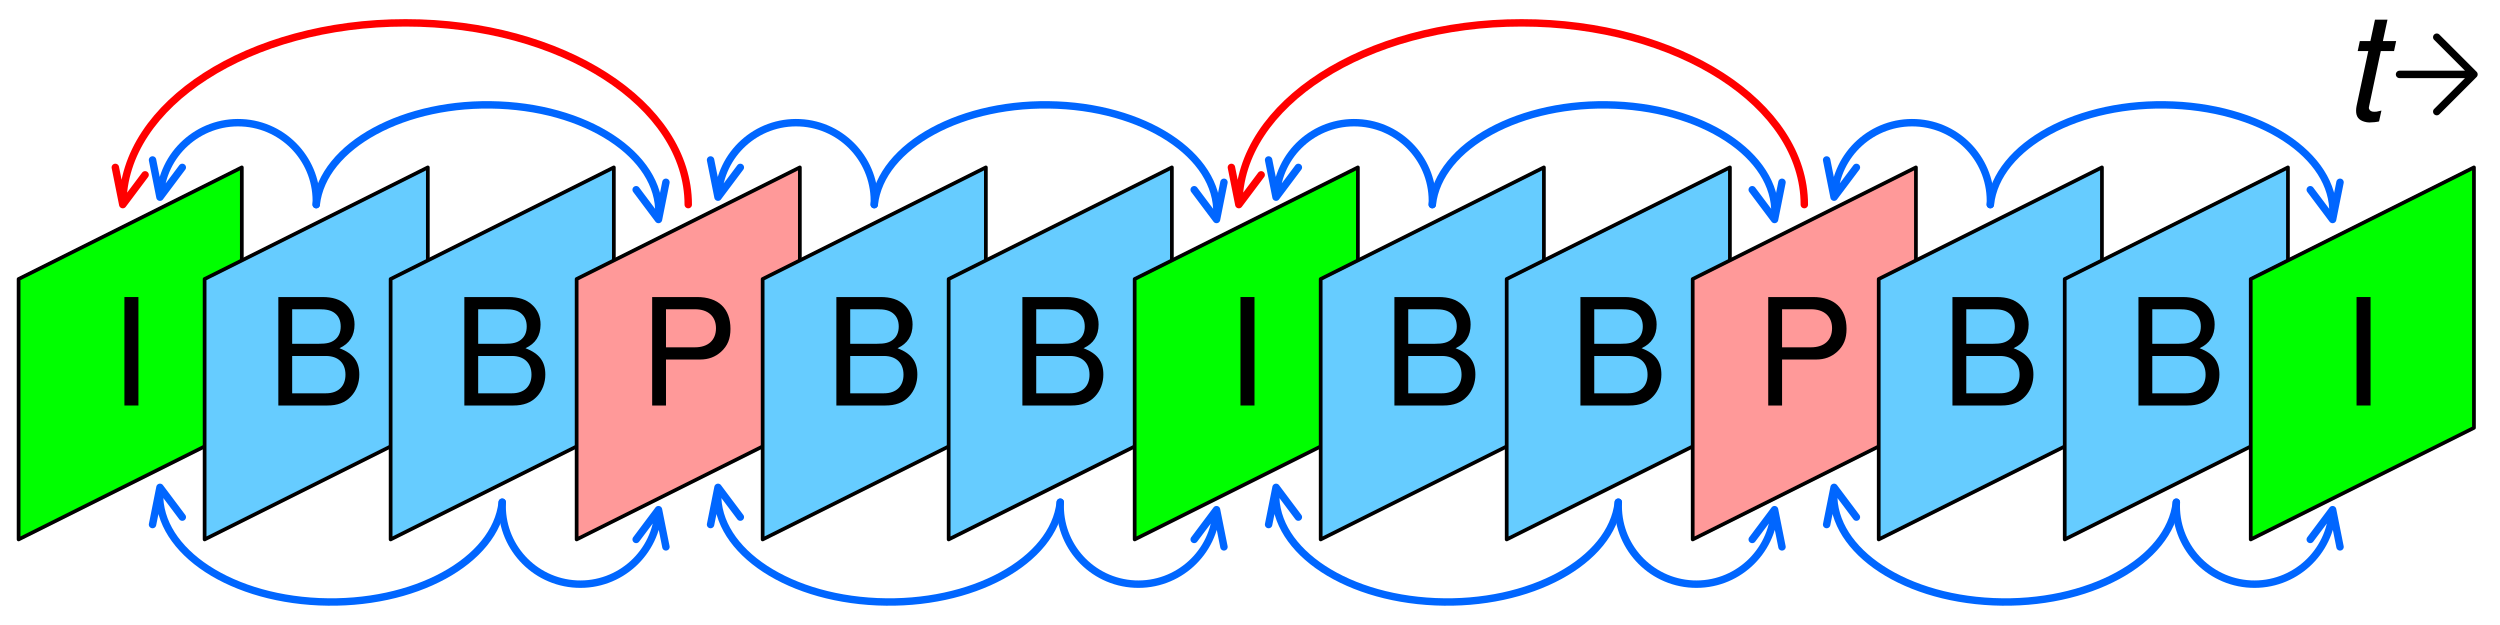
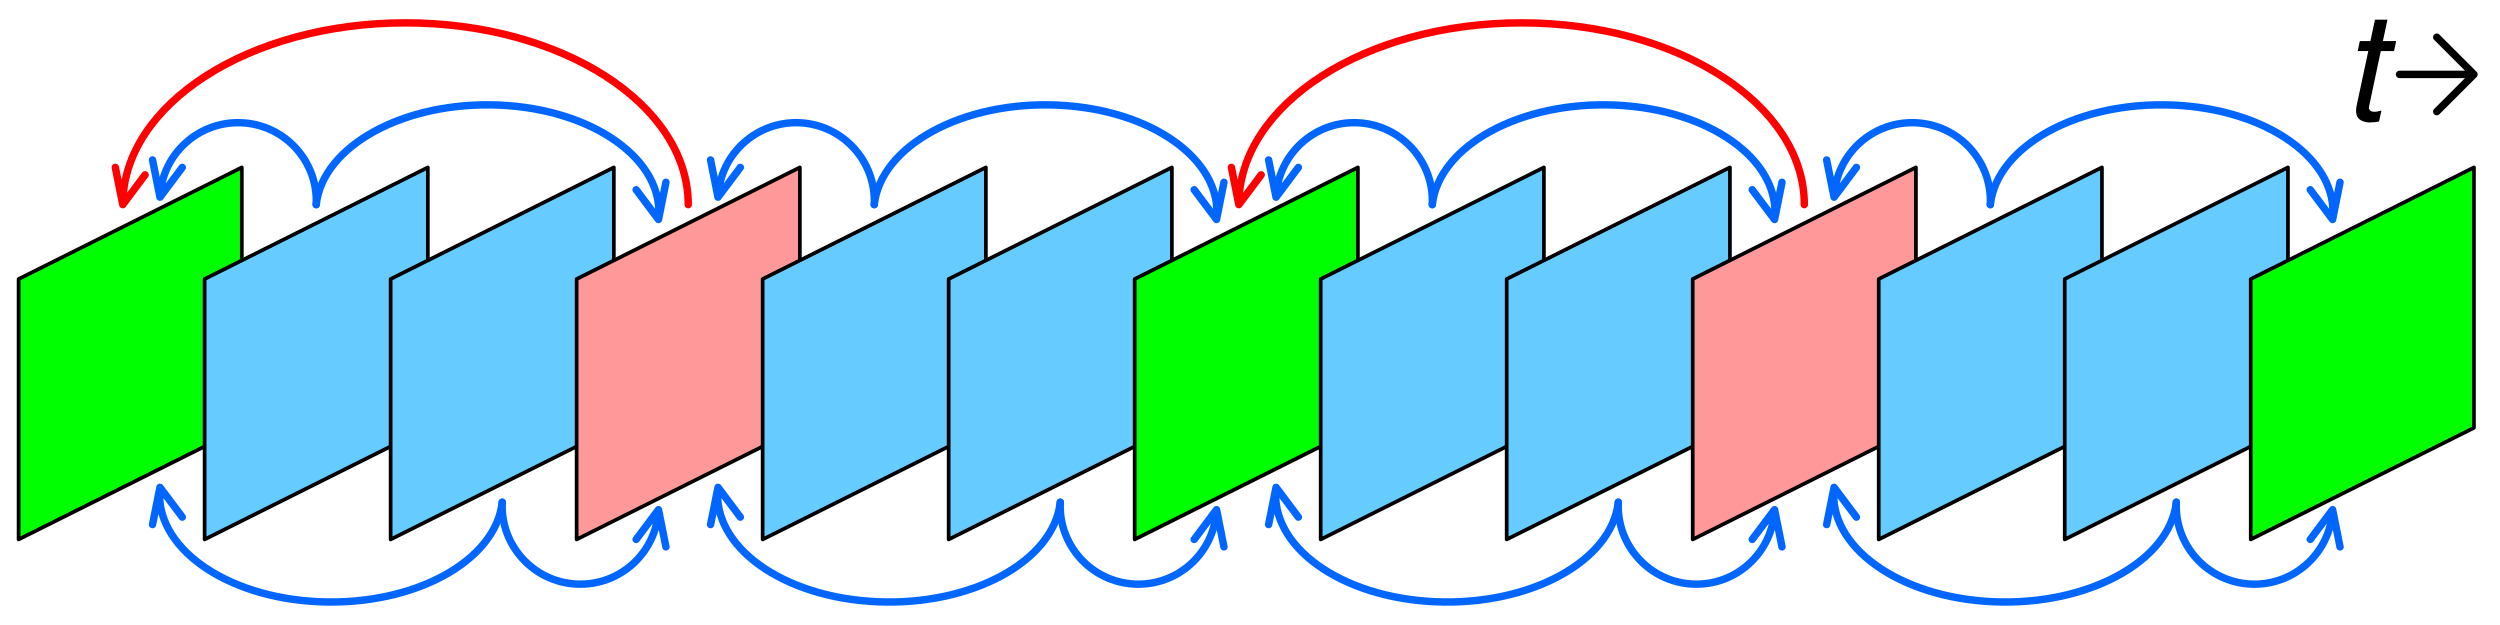
- <svg xmlns="http://www.w3.org/2000/svg" xmlns:xlink="http://www.w3.org/1999/xlink" width="100%" height="100%" version="1.1" viewBox="-35 -95 672 168">
+ <svg xmlns="http://www.w3.org/2000/svg" xmlns:xlink="http://www.w3.org/1999/xlink" viewBox="-35 -95 672 168">
  <defs>
-     <path id="frame" stroke="#000" stroke-width="1" d="M -30,-20 V 50 L 30,20 V -50 Z" />
-     <g id="frame_i">
-       <use fill="#0f0" xlink:href="#frame" />
-       <text x="0" y=".7ex" fill="#000">I</text>
+     <path id="a" stroke="#000" stroke-width="1" d="M-30-20v70l60-30v-70Z" />
+     <path id="f" stroke="#06f" d="M0 0a20 20 0 0 0-42-2l-2-10m2 10 6-8" />
+     <path id="g" stroke="#06f" d="M0 0a40 25 0 0 0-92 4l-2-10m2 10 6-8" />
+     <path id="e" stroke="red" d="M0 0a70 45 0 0 0-152 0l-2-10m2 10 6-8" />
+     <g id="b">
+       <use xlink:href="#a" fill="#0f0" />
+       <text y=".7ex">I</text>
    </g>
-     <g id="frame_p">
-       <use fill="#f99" xlink:href="#frame" />
-       <text x="0" y=".7ex" fill="#000">P</text>
+     <g id="d">
+       <use xlink:href="#a" fill="#f99" />
+       <text y=".7ex">P</text>
    </g>
-     <g id="frame_b">
-       <use fill="#6cf" xlink:href="#frame" />
-       <text x="0" y=".7ex" fill="#000">B</text>
+     <g id="c">
+       <use xlink:href="#a" fill="#6cf" />
+       <text y=".7ex">B</text>
    </g>
-     <path id="arrow_1" stroke="#06f" d="M 0,0 a 20,20 0 0 0 -42,-2 l -2,-10 m 2,10 l 6,-8" />
-     <path id="arrow_2" stroke="#06f" d="M 0,0 a 40,25 0 0 0 -92, 4 l -2,-10 m 2,10 l 6,-8" />
-     <path id="arrow_3" stroke="red" d="M 0,0 a 70,45 0 0 0 -152, 0 l -2,-10 m 2,10 l 6,-8" />
-     <g id="set">
-       <use transform="translate( 0,0)" xlink:href="#frame_i" />
-       <use transform="translate( 50,0)" xlink:href="#frame_b" />
-       <use transform="translate(100,0)" xlink:href="#frame_b" />
-       <use transform="translate(150,0)" xlink:href="#frame_p" />
-       <use transform="translate(200,0)" xlink:href="#frame_b" />
-       <use transform="translate(250,0)" xlink:href="#frame_b" />
-       <use transform="translate(150,-40)" xlink:href="#arrow_3" />
-       <use transform="translate( 50,-40) scale( 1, 1)" xlink:href="#arrow_1" />
-       <use transform="translate( 50,-40) scale(-1, 1)" xlink:href="#arrow_2" />
-       <use transform="translate(100, 40) scale( 1,-1)" xlink:href="#arrow_2" />
-       <use transform="translate(100, 40) scale(-1,-1)" xlink:href="#arrow_1" />
-       <use transform="translate(200,-40) scale( 1, 1)" xlink:href="#arrow_1" />
-       <use transform="translate(200,-40) scale(-1, 1)" xlink:href="#arrow_2" />
-       <use transform="translate(250, 40) scale( 1,-1)" xlink:href="#arrow_2" />
-       <use transform="translate(250, 40) scale(-1,-1)" xlink:href="#arrow_1" />
+     <g id="h">
+       <use xlink:href="#b" />
+       <use xlink:href="#c" transform="translate(50)" />
+       <use xlink:href="#c" transform="translate(100)" />
+       <use xlink:href="#d" transform="translate(150)" />
+       <use xlink:href="#c" transform="translate(200)" />
+       <use xlink:href="#c" transform="translate(250)" />
+       <use xlink:href="#e" transform="translate(150 -40)" />
+       <use xlink:href="#f" transform="translate(50 -40)" />
+       <use xlink:href="#g" transform="matrix(-1 0 0 1 50 -40)" />
+       <use xlink:href="#g" transform="matrix(1 0 0 -1 100 40)" />
+       <use xlink:href="#f" transform="rotate(180 50 20)" />
+       <use xlink:href="#f" transform="translate(200 -40)" />
+       <use xlink:href="#g" transform="matrix(-1 0 0 1 200 -40)" />
+       <use xlink:href="#g" transform="matrix(1 0 0 -1 250 40)" />
+       <use xlink:href="#f" transform="rotate(180 125 20)" />
    </g>
  </defs>
-   <circle cx="0" cy="0" r="99999" fill="#fff" />
-   <g fill="none" stroke="none" stroke-linecap="round" stroke-linejoin="round" stroke-width="2" font-family="Helvetica,Arial,sans-serif" font-size="40" text-anchor="middle">
-     <use transform="translate( 0,0)" xlink:href="#set" />
-     <use transform="translate(300,0)" xlink:href="#set" />
-     <use transform="translate(600,0)" xlink:href="#frame_i" />
-     <path fill="none" stroke="#000" d="M 610,-75 h 20 l -10,-10 m 10,10 l -10,10" />
+   <circle r="99999" fill="#fff" />
+   <g fill="none" stroke-linecap="round" stroke-linejoin="round" stroke-width="2" font-family="Helvetica,Arial,sans-serif" font-size="40" text-anchor="middle">
+     <use xlink:href="#h" />
+     <use xlink:href="#h" transform="translate(300)" />
+     <use xlink:href="#b" transform="translate(600)" />
+     <path stroke="#000" d="M610-75h20l-10-10m10 10-10 10" />
    <text x="600" y="-75" fill="#000" dy=".6ex" font-style="italic">t</text>
  </g>
</svg>
